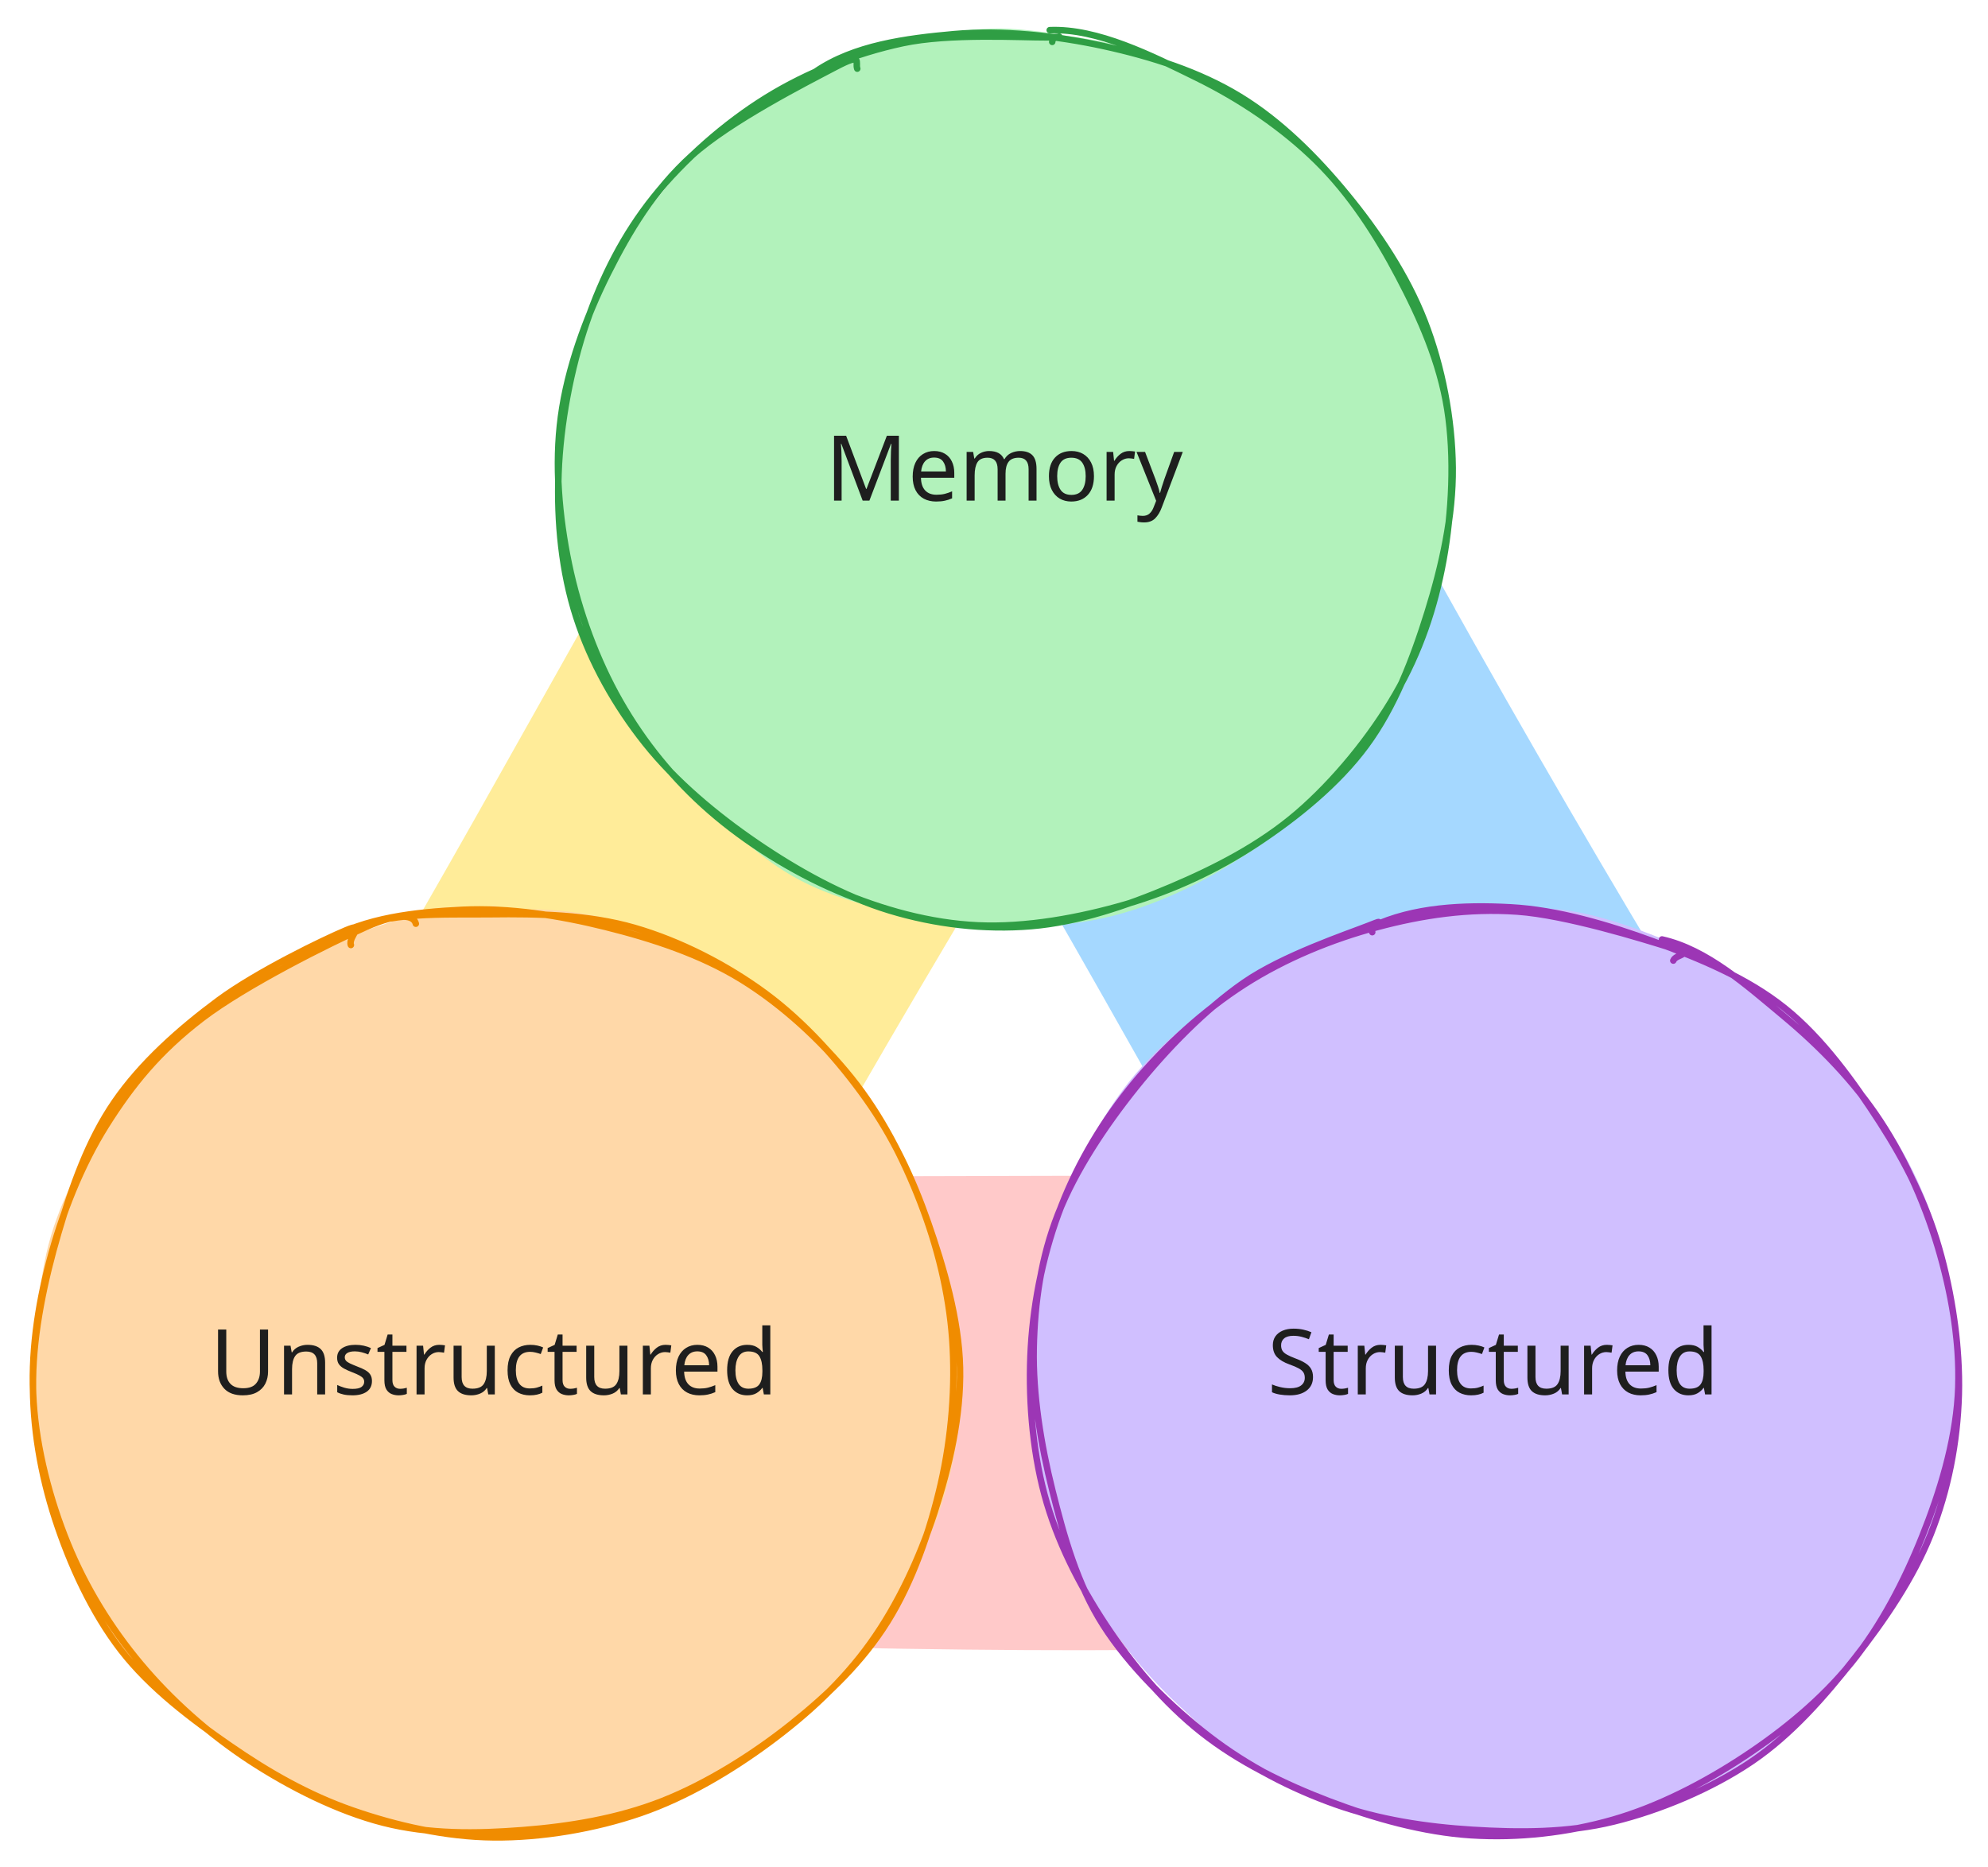
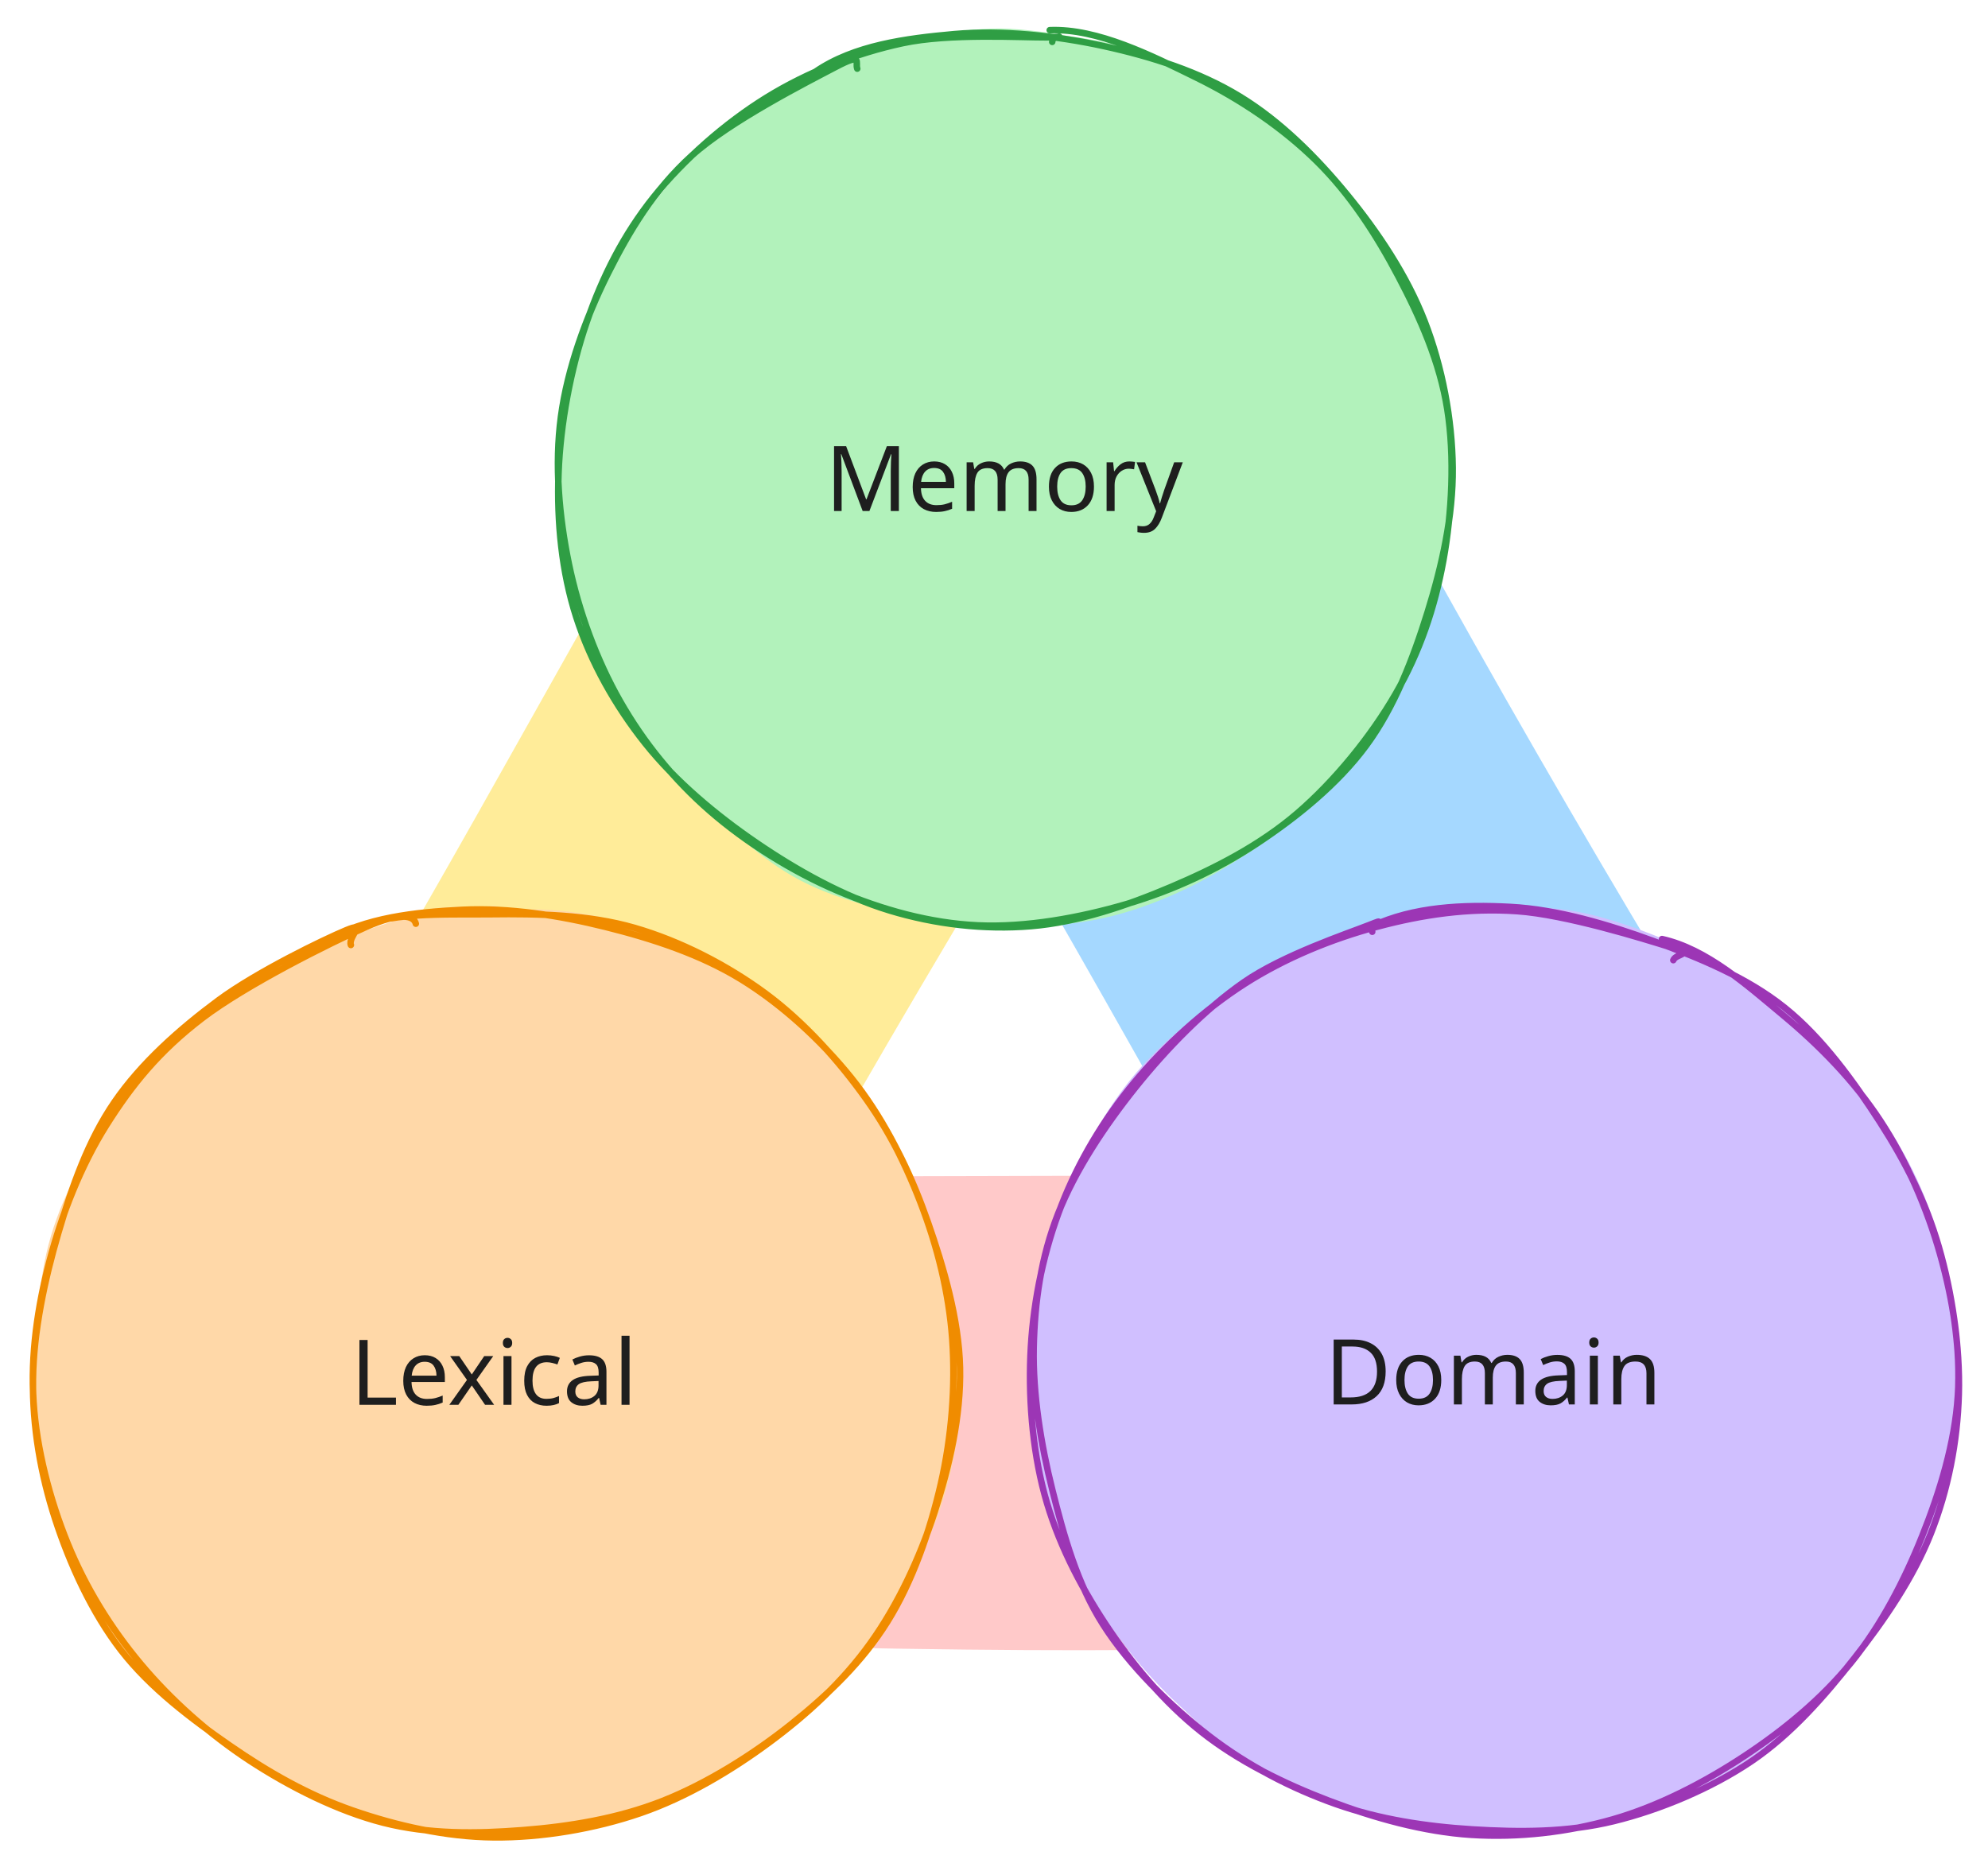
<svg xmlns="http://www.w3.org/2000/svg" version="1.1" viewBox="0 0 612.464 575" width="1224.928" height="1150">
  <defs>
    <style class="style-fonts">
      @font-face {
        font-family: "Virgil";
        src: url("https://excalidraw.com/Virgil.woff2");
      }
      @font-face {
        font-family: "Cascadia";
        src: url("https://excalidraw.com/Cascadia.woff2");
      }
      @font-face {
        font-family: "Assistant";
        src: url("https://excalidraw.com/Assistant-Regular.woff2");
      }
    </style>
  </defs>
  <g stroke-linecap="round" transform="translate(232.1379 193.78) rotate(60 177 78.52147)">
    <path d="M32 0 C142.64 4.23, 257.01 2.85, 322 0 C346.49 -3, 354.49 13.67, 354 32 C353.33 64.59, 355.86 105.11, 354 125.04 C351.77 148.83, 340.72 153.67, 322 157.04 C221.59 157.03, 120.61 154.08, 32 157.04 C13.37 154.9, 0.02 148.65, 0 125.04 C2.28 102.5, 0.9 84.41, 0 32 C-1.45 11.31, 9.72 -0.78, 32 0" stroke="none" stroke-width="0" fill="#a5d8ff" />
    <path d="M32 0 C144.37 2.32, 256.49 0.18, 322 0 M32 0 C128.67 0.87, 226.32 0.73, 322 0 M322 0 C343.73 -1.35, 354.61 11.01, 354 32 M322 0 C345.23 -1.92, 356.13 11.09, 354 32 M354 32 C354.97 64.44, 354.59 96.85, 354 125.04 M354 32 C354.75 57.1, 353.72 80.49, 354 125.04 M354 125.04 C352.58 144.98, 344.18 155.79, 322 157.04 M354 125.04 C353.77 147.92, 341.29 157.88, 322 157.04 M322 157.04 C262.5 155.8, 200.73 155.97, 32 157.04 M322 157.04 C210.76 158.01, 101.2 157.88, 32 157.04 M32 157.04 C10.59 156.65, 0.78 147.37, 0 125.04 M32 157.04 C11.82 158.42, 2.07 145.35, 0 125.04 M0 125.04 C-0.58 88.68, -1.37 52.33, 0 32 M0 125.04 C-0.42 94.79, 0.04 64.44, 0 32 M0 32 C-0.98 9.49, 10.62 -1.67, 32 0 M0 32 C-0.31 12.05, 10.67 1.02, 32 0" stroke="transparent" stroke-width="2" fill="none" />
  </g>
  <g stroke-linecap="round" transform="translate(44.99075 192.6639) rotate(300 177 74.55737)">
    <path d="M32 0 C107.39 3.76, 182.6 0.27, 322 0 C346.08 -1.24, 354.17 10.61, 354 32 C358.22 67.03, 358.56 97.32, 354 117.11 C355.02 137.58, 342.49 150.76, 322 149.11 C204.92 146.12, 94.12 144.46, 32 149.11 C7.72 147.29, -2.65 138.07, 0 117.11 C0.09 99.97, 1.52 75.7, 0 32 C3.28 11.5, 8.06 -2.87, 32 0" stroke="none" stroke-width="0" fill="#ffec99" />
    <path d="M32 0 C143.29 2.35, 256.65 1.58, 322 0 M32 0 C145.07 0.35, 257.55 0.22, 322 0 M322 0 C342.13 -1.85, 354.21 11.37, 354 32 M322 0 C341.91 1.57, 352.33 8.51, 354 32 M354 32 C354.74 63.49, 354.76 90.95, 354 117.11 M354 32 C354.12 63, 352.64 96.7, 354 117.11 M354 117.11 C354.47 136.58, 343.04 147.85, 322 149.11 M354 117.11 C353.08 138.86, 342.73 148.62, 322 149.11 M322 149.11 C229.3 147.98, 138.71 148.63, 32 149.11 M322 149.11 C223.29 151.2, 124 151.24, 32 149.11 M32 149.11 C12.23 149.14, -1.09 140.17, 0 117.11 M32 149.11 C8.88 150.91, -1.01 139.19, 0 117.11 M0 117.11 C1.66 87.71, 0.21 56.1, 0 32 M0 117.11 C-0.48 94.21, 0.42 71.11, 0 32 M0 32 C1.92 10.42, 9.28 -0.32, 32 0 M0 32 C0.26 9.55, 8.54 1.72, 32 0" stroke="transparent" stroke-width="2" fill="none" />
  </g>
  <g stroke-linecap="round" transform="translate(129.4638 362) rotate(0 177 71.5)">
    <path d="M32 0 C92.11 0.87, 147.16 0.27, 322 0 C340.36 -2.17, 353.59 10.2, 354 32 C356.24 59.54, 354.24 85.52, 354 111 C351.95 134.13, 341.4 146.02, 322 143 C250.48 147.47, 175.37 147.69, 32 143 C8.04 146.45, 1.79 128.75, 0 111 C-0.66 90.1, 3.16 76.21, 0 32 C2.4 13.86, 13.43 -1.46, 32 0" stroke="none" stroke-width="0" fill="#ffc9c9" />
    <path d="M32 0 C106.45 1.73, 180.26 0.5, 322 0 M32 0 C134.31 1.31, 237.97 1.87, 322 0 M322 0 C344.25 0.3, 354.75 11.85, 354 32 M322 0 C342.9 2.26, 355.43 9.55, 354 32 M354 32 C354.17 49.65, 353.26 69.88, 354 111 M354 32 C354.93 59.95, 354.4 86.92, 354 111 M354 111 C353.24 133.12, 344.37 141.15, 322 143 M354 111 C354.98 132.86, 342 141.46, 322 143 M322 143 C258.09 144.24, 192.28 144.53, 32 143 M322 143 C259.52 144.09, 196.14 144.73, 32 143 M32 143 C10.2 141.83, -1.8 131.44, 0 111 M32 143 C11.46 142.49, 1.82 131.98, 0 111 M0 111 C2.01 84.46, 1.13 58.31, 0 32 M0 111 C-0.41 93.36, -0.24 77.17, 0 32 M0 32 C-1.48 10.16, 12.57 -0.83, 32 0 M0 32 C-0.32 8.88, 9.51 -0.7, 32 0" stroke="transparent" stroke-width="2" fill="none" />
  </g>
  <g stroke-linecap="round" transform="translate(172.1043 10) rotate(0 137.2915 137.2915)">
    <path d="M85.08 10.88 C97.43 3.58, 114.71 1.56, 129.52 0.48 C144.33 -0.6, 159.82 0.57, 173.94 4.4 C188.05 8.23, 201.98 15.07, 214.19 23.46 C226.41 31.86, 238.17 42.85, 247.22 54.76 C256.28 66.67, 264.15 80.81, 268.54 94.92 C272.94 109.03, 273.85 124.56, 273.6 139.43 C273.36 154.3, 272.02 169.91, 267.05 184.13 C262.09 198.35, 253.32 213.04, 243.81 224.76 C234.29 236.47, 222.67 246.7, 209.95 254.42 C197.23 262.15, 181.99 268.01, 167.48 271.11 C152.97 274.21, 137.52 274.57, 122.89 273.01 C108.26 271.45, 93.04 267.68, 79.71 261.73 C66.39 255.78, 53.64 247.75, 42.96 237.32 C32.28 226.9, 22.58 212.61, 15.63 199.15 C8.68 185.7, 3.43 171.18, 1.25 156.59 C-0.93 141.99, -0.29 126.15, 2.57 111.57 C5.44 97, 11.07 82.09, 18.42 69.14 C25.77 56.18, 35.11 43.81, 46.68 33.85 C58.26 23.89, 80.6 13.23, 87.86 9.39 C95.13 5.54, 89.72 8.6, 90.27 10.76 M176.9 7.08 C190.61 9.06, 204.35 17.35, 216.36 26.13 C228.37 34.91, 240.13 47.58, 248.96 59.76 C257.79 71.93, 265.05 85.03, 269.35 99.19 C273.64 113.36, 275.68 130.15, 274.74 144.73 C273.8 159.31, 269.39 173.24, 263.7 186.69 C258.02 200.15, 249.89 213.99, 240.65 225.46 C231.4 236.93, 220.74 247.53, 208.25 255.5 C195.76 263.48, 180.61 270.36, 165.69 273.32 C150.77 276.29, 133.89 275.29, 118.73 273.3 C103.56 271.31, 87.73 268.16, 74.69 261.37 C61.65 254.58, 50.51 243.4, 40.48 232.56 C30.46 221.72, 21.3 209.46, 14.54 196.32 C7.78 183.18, 1.93 168.52, -0.08 153.72 C-2.08 138.92, -0.89 122.12, 2.51 107.51 C5.91 92.91, 12.73 78.61, 20.33 66.12 C27.93 53.64, 36.84 42.18, 48.11 32.61 C59.39 23.03, 73.78 14.32, 87.97 8.69 C102.16 3.06, 118.5 -0.63, 133.26 -1.17 C148.01 -1.71, 169.34 3.62, 176.5 5.47 C183.65 7.32, 176.61 7.62, 176.17 9.92" stroke="none" stroke-width="0" fill="#b2f2bb" />
    <path d="M79.11 12.1 C91 3.93, 107.03 1.83, 121.85 0.51 C136.66 -0.8, 153.32 1.01, 167.99 4.21 C182.66 7.42, 197.4 12.12, 209.88 19.74 C222.36 27.35, 233.38 38.36, 242.86 49.9 C252.35 61.44, 261.37 74.95, 266.8 88.98 C272.23 103.01, 275.29 119.15, 275.44 134.08 C275.59 149.02, 272.15 164.33, 267.71 178.6 C263.27 192.87, 257.56 207.82, 248.79 219.71 C240.02 231.6, 227.39 241.79, 215.07 249.93 C202.75 258.07, 189.2 264.37, 174.88 268.57 C160.56 272.76, 143.98 275.8, 129.14 275.11 C114.3 274.42, 99.61 270.3, 85.85 264.43 C72.09 258.56, 57.73 249.59, 46.58 239.86 C35.43 230.14, 26.18 218.75, 18.95 206.08 C11.71 193.4, 6.21 178.41, 3.17 163.8 C0.13 149.18, -1.28 133.3, 0.71 118.4 C2.7 103.5, 8.41 87.81, 15.12 74.4 C21.84 61, 29.3 48.6, 41.01 37.96 C52.73 27.33, 76.91 15.07, 85.4 10.61 C93.9 6.14, 91.28 9.19, 92 11.15 M151.3 -0.71 C166 -1.31, 182.77 7.17, 196.47 13.9 C210.17 20.62, 223.13 29.41, 233.51 39.63 C243.89 49.84, 252.01 62.44, 258.72 75.19 C265.44 87.94, 271.48 101.53, 273.78 116.11 C276.09 130.69, 275.23 148.04, 272.57 162.66 C269.9 177.29, 265.3 190.89, 257.81 203.87 C250.31 216.85, 239.11 230.64, 227.59 240.54 C216.06 250.44, 202.32 257.47, 188.66 263.27 C175 269.07, 160.07 274.14, 145.62 275.34 C131.16 276.55, 116.04 274.8, 101.92 270.51 C87.79 266.23, 73.43 258.2, 60.89 249.63 C48.36 241.06, 35.96 230.67, 26.72 219.08 C17.47 207.49, 9.87 193.97, 5.41 180.08 C0.95 166.2, -0.56 150.91, -0.03 135.78 C0.51 120.65, 3.75 103.48, 8.63 89.31 C13.51 75.13, 20.04 62.27, 29.26 50.73 C38.49 39.19, 51.22 27.98, 64.01 20.07 C76.8 12.17, 91.62 6.39, 106 3.3 C120.39 0.2, 142.64 1.57, 150.32 1.51 C157.99 1.44, 152.05 0.52, 152.06 2.91" stroke="#2f9e44" stroke-width="2" fill="none" />
  </g>
-   <g transform="translate(261.73 129.7117) rotate(0 47.586 17.5)">
-     <text x="47.586" y="24.528" font-family="Virgil, Segoe UI Emoji" font-size="28px" fill="#1e1e1e" text-anchor="middle" style="white-space: pre;" direction="ltr" dominant-baseline="alphabetic">Memory</text>
+   <g transform="translate(260.0973 130.4117) rotate(0 49.21875 16.8)">
+     <text x="49.219" y="27.038" font-family="Cascadia, Segoe UI Emoji" font-size="28px" fill="#1e1e1e" text-anchor="middle" style="white-space: pre;" direction="ltr" dominant-baseline="alphabetic">Memory</text>
  </g>
  <g stroke-linecap="round" transform="translate(10 280.417) rotate(0 142.2915 142.2915)">
    <path d="M108.8 3.09 C121.87 -2.42, 139.35 -1.28, 153.89 -0.07 C168.43 1.14, 182.7 4.74, 196.05 10.35 C209.4 15.95, 222.71 23.93, 234.01 33.57 C245.32 43.22, 256.13 55.57, 263.87 68.23 C271.61 80.9, 276.99 95.48, 280.44 109.57 C283.89 123.65, 285.59 138.29, 284.55 152.75 C283.51 167.2, 279.69 182.83, 274.19 196.29 C268.69 209.74, 260.92 222.22, 251.55 233.46 C242.17 244.69, 230.43 255.94, 217.93 263.7 C205.43 271.46, 191 276.59, 176.52 280 C162.04 283.4, 145.74 285.16, 131.06 284.15 C116.38 283.14, 102.08 279.6, 88.46 273.93 C74.85 268.26, 60.66 259.54, 49.38 250.13 C38.1 240.73, 28.24 229.94, 20.78 217.48 C13.33 205.02, 8 189.52, 4.62 175.37 C1.25 161.22, -0.48 147.16, 0.52 132.58 C1.52 118, 4.94 101.55, 10.61 87.88 C16.28 74.22, 24.89 61.71, 34.53 50.59 C44.18 39.46, 55.27 29.14, 68.49 21.14 C81.71 13.14, 105.18 5.19, 113.86 2.58 C122.53 -0.02, 120.15 2.98, 120.55 5.5 M139.16 1.17 C153.4 -1.86, 170.39 0.29, 184.37 4.53 C198.35 8.77, 211.41 17.92, 223.06 26.6 C234.7 35.27, 245.47 45.29, 254.26 56.57 C263.06 67.86, 270.51 80.39, 275.8 94.32 C281.1 108.25, 285.4 125.08, 286.04 140.13 C286.68 155.18, 284.29 170.86, 279.63 184.61 C274.96 198.35, 266.64 210.85, 258.06 222.6 C249.47 234.36, 239.76 246.19, 228.11 255.12 C216.47 264.06, 202.12 271.43, 188.18 276.21 C174.24 280.98, 159.14 283.42, 144.46 283.76 C129.78 284.09, 113.79 282.48, 100.08 278.22 C86.37 273.96, 74.21 266.58, 62.2 258.18 C50.19 249.77, 37.23 239.3, 28.04 227.77 C18.85 216.25, 11.55 202.66, 7.06 189.05 C2.57 175.44, 1.33 160.91, 1.1 146.13 C0.88 131.35, 1.47 114.65, 5.7 100.36 C9.94 86.07, 18 72.4, 26.53 60.37 C35.07 48.34, 45.59 36.7, 56.93 28.18 C68.28 19.67, 80.69 14.17, 94.6 9.29 C108.52 4.4, 133.15 -0.24, 140.42 -1.13 C147.69 -2.03, 138.27 1.51, 138.22 3.93" stroke="none" stroke-width="0" fill="#ffd8a8" />
    <path d="M90.37 9.46 C102.47 2.26, 118.05 0.61, 132.42 -0.1 C146.79 -0.81, 162.27 1.61, 176.58 5.18 C190.9 8.75, 205.71 13.57, 218.32 21.31 C230.93 29.06, 243.04 40.2, 252.25 51.65 C261.45 63.11, 268.38 76.64, 273.57 90.06 C278.75 103.48, 282.32 117.71, 283.37 132.16 C284.41 146.62, 283.17 162.26, 279.85 176.77 C276.52 191.28, 271.12 206.87, 263.41 219.22 C255.71 231.57, 245.19 241.67, 233.64 250.88 C222.08 260.09, 207.85 269.05, 194.08 274.48 C180.31 279.91, 165.35 282.34, 151.02 283.45 C136.69 284.57, 122.13 284.74, 108.1 281.17 C94.08 277.6, 79.32 270.15, 66.87 262.01 C54.43 253.86, 42.74 243.44, 33.42 232.32 C24.09 221.2, 16.42 208.73, 10.91 195.27 C5.4 181.81, 1.28 166.1, 0.34 151.56 C-0.6 137.02, 1.54 122.25, 5.27 108.04 C9 93.83, 14.9 78.77, 22.74 66.31 C30.58 53.85, 38.98 43.47, 52.31 33.29 C65.63 23.11, 91.71 10.09, 102.67 5.24 C113.64 0.39, 117.54 1.78, 118.11 4.18 M97.04 6.48 C109.71 0.39, 126.4 1.43, 141.13 1.26 C155.87 1.08, 171.31 1.37, 185.44 5.44 C199.56 9.52, 213.99 16.92, 225.9 25.71 C237.8 34.51, 248.51 46.46, 256.84 58.2 C265.18 69.95, 271.08 82.42, 275.9 96.21 C280.72 110.01, 285.42 126.08, 285.76 140.98 C286.09 155.88, 282.49 171.44, 277.89 185.6 C273.28 199.75, 266.59 214.1, 258.11 225.9 C249.64 237.7, 238.83 247.69, 227.04 256.41 C215.25 265.12, 201.53 273.31, 187.37 278.19 C173.21 283.06, 156.88 285.81, 142.09 285.68 C127.3 285.54, 112.15 282.09, 98.61 277.38 C85.07 272.67, 72.73 265.65, 60.84 257.41 C48.94 249.18, 36.22 239.6, 27.24 227.97 C18.27 216.34, 11.52 201.53, 7 187.62 C2.49 173.71, 0 159.19, 0.16 144.49 C0.33 129.8, 3.79 113.68, 7.98 99.44 C12.17 85.2, 17.1 70.99, 25.31 59.06 C33.52 47.12, 45.33 36.64, 57.21 27.83 C69.1 19.02, 89.8 9.03, 96.61 6.19 C103.43 3.34, 97.13 8.15, 98.1 10.74" stroke="#f08c00" stroke-width="2" fill="none" />
  </g>
-   <g transform="translate(61.62421 405.0932) rotate(0 90.552 17.5)">
-     <text x="90.552" y="24.528" font-family="Virgil, Segoe UI Emoji" font-size="28px" fill="#1e1e1e" text-anchor="middle" style="white-space: pre;" direction="ltr" dominant-baseline="alphabetic">Unstructured</text>
+   <g transform="translate(94.75434 405.7932) rotate(0 57.42188 16.8)">
+     <text x="57.422" y="27.038" font-family="Cascadia, Segoe UI Emoji" font-size="28px" fill="#1e1e1e" text-anchor="middle" style="white-space: pre;" direction="ltr" dominant-baseline="alphabetic">Lexical</text>
  </g>
-   <g stroke-linecap="round" transform="translate(317.8809 280.417) rotate(0 142.2915 142.2915)">
+   <g stroke-linecap="round" transform="translate(317.8809 280.292) rotate(0 142.2915 142.2915)">
    <path d="M125.82 0.43 C139.19 -3.26, 155.77 -0.31, 170.35 2.8 C184.94 5.9, 200.53 11.91, 213.33 19.07 C226.14 26.23, 237.3 35.09, 247.19 45.75 C257.08 56.4, 266.5 69.64, 272.68 83 C278.85 96.36, 282.82 111.1, 284.23 125.91 C285.65 140.71, 284.07 157.51, 281.17 171.84 C278.27 186.16, 274.1 199.13, 266.83 211.84 C259.56 224.55, 248.43 238.19, 237.53 248.11 C226.64 258.02, 214.82 265.33, 201.46 271.32 C188.09 277.3, 172.06 282.27, 157.34 284.02 C142.62 285.78, 127.26 284.75, 113.14 281.85 C99.03 278.95, 85.17 274.05, 72.64 266.63 C60.11 259.22, 48.04 248.3, 37.98 237.38 C27.93 226.46, 18.57 214.41, 12.3 201.12 C6.04 187.84, 1.86 172.15, 0.38 157.67 C-1.1 143.18, 0.5 128.5, 3.42 114.22 C6.34 99.93, 10.71 84.89, 17.92 71.97 C25.13 59.06, 35.68 46.48, 46.7 36.71 C57.72 26.94, 70.14 19.42, 84.04 13.37 C97.94 7.32, 122 2.24, 130.09 0.41 C138.19 -1.42, 132.63 0.02, 132.59 2.4 M151.85 -0.3 C165.73 -1.8, 182.08 3.87, 195.89 9.52 C209.7 15.16, 223.69 24.08, 234.71 33.58 C245.74 43.08, 254.54 53.97, 262.03 66.53 C269.52 79.08, 275.94 94.83, 279.66 108.92 C283.39 123.01, 285.07 136.57, 284.38 151.09 C283.69 165.61, 281.16 182.17, 275.52 196.03 C269.89 209.9, 260.07 222.99, 250.57 234.31 C241.07 245.64, 230.75 256.29, 218.52 263.99 C206.29 271.68, 191.55 277.09, 177.2 280.48 C162.84 283.88, 146.92 285.45, 132.39 284.37 C117.86 283.29, 103.55 279.72, 90 274.01 C76.45 268.3, 62.43 259.6, 51.09 250.13 C39.75 240.66, 29.93 229.6, 21.98 217.19 C14.03 204.79, 6.94 189.83, 3.38 175.69 C-0.18 161.54, -0.48 146.75, 0.61 132.32 C1.7 117.89, 4.69 102.75, 9.92 89.1 C15.15 75.46, 22.4 61.75, 31.99 50.44 C41.58 39.12, 55.02 28.79, 67.48 21.2 C79.95 13.6, 92.56 8.11, 106.78 4.87 C121.01 1.63, 145.22 2.05, 152.83 1.76 C160.43 1.47, 152.64 0.79, 152.41 3.15" stroke="none" stroke-width="0" fill="#d0bfff" />
    <path d="M194.15 9.03 C207.97 12.11, 220.24 23.16, 231.45 32.49 C242.67 41.82, 253.36 52.72, 261.42 65.01 C269.49 77.29, 275.86 92.07, 279.84 106.2 C283.82 120.34, 286.21 135.33, 285.29 149.79 C284.36 164.25, 279.78 179.29, 274.31 192.96 C268.85 206.64, 261.66 220.52, 252.5 231.84 C243.34 243.16, 231.58 252.82, 219.34 260.88 C207.1 268.94, 193.07 276.2, 179.06 280.23 C165.05 284.25, 149.85 285.96, 135.27 285.02 C120.7 284.07, 105.44 279.83, 91.61 274.55 C77.77 269.27, 63.76 262.43, 52.27 253.34 C40.77 244.25, 30.7 232.21, 22.64 220 C14.58 207.78, 7.71 194.28, 3.89 180.05 C0.07 165.82, -1.15 149.46, -0.28 134.62 C0.6 119.77, 3.86 104.55, 9.16 90.99 C14.45 77.43, 22.12 64.62, 31.52 53.26 C40.91 41.91, 53.02 30.87, 65.51 22.86 C78 14.86, 92.44 8.95, 106.44 5.22 C120.44 1.48, 134.52 -0.6, 149.53 0.44 C164.53 1.48, 188.47 8.94, 196.49 11.45 C204.5 13.97, 198.48 13.38, 197.63 15.54 M104.78 5.08 C117.53 -0.95, 132.96 -1.65, 147.45 -0.87 C161.94 -0.1, 177.64 4.55, 191.72 9.73 C205.8 14.9, 220.36 20.88, 231.95 30.17 C243.55 39.45, 253.36 53.13, 261.28 65.42 C269.19 77.72, 275.39 89.94, 279.44 103.91 C283.49 117.89, 286 134.54, 285.59 149.27 C285.17 163.99, 282.31 178.69, 276.94 192.26 C271.56 205.83, 262.55 219.01, 253.35 230.69 C244.15 242.37, 234.06 253.98, 221.72 262.34 C209.37 270.69, 193.59 277.31, 179.26 280.81 C164.93 284.32, 150.03 284.24, 135.74 283.35 C121.44 282.46, 107.02 280.27, 93.5 275.48 C79.98 270.68, 66.55 263.77, 54.63 254.57 C42.71 245.37, 30.03 232.91, 21.98 220.27 C13.93 207.64, 9.9 192.99, 6.33 178.77 C2.77 164.56, 0.29 149.17, 0.58 134.99 C0.87 120.8, 2.83 107.09, 8.08 93.69 C13.33 80.28, 22.54 66.46, 32.08 54.56 C41.62 42.67, 53.38 30.62, 65.33 22.32 C77.28 14.02, 97.18 7.36, 103.77 4.77 C110.36 2.18, 104.19 4.61, 104.88 6.79" stroke="#9c36b5" stroke-width="2" fill="none" />
  </g>
-   <g transform="translate(385.1291 405.0932) rotate(0 74.928 17.5)">
-     <text x="74.928" y="24.528" font-family="Virgil, Segoe UI Emoji" font-size="28px" fill="#1e1e1e" text-anchor="middle" style="white-space: pre;" direction="ltr" dominant-baseline="alphabetic">Structured</text>
+   <g transform="translate(410.8383 405.6682) rotate(0 49.21875 16.8)">
+     <text x="49.219" y="27.038" font-family="Cascadia, Segoe UI Emoji" font-size="28px" fill="#1e1e1e" text-anchor="middle" style="white-space: pre;" direction="ltr" dominant-baseline="alphabetic">Domain</text>
  </g>
</svg>
